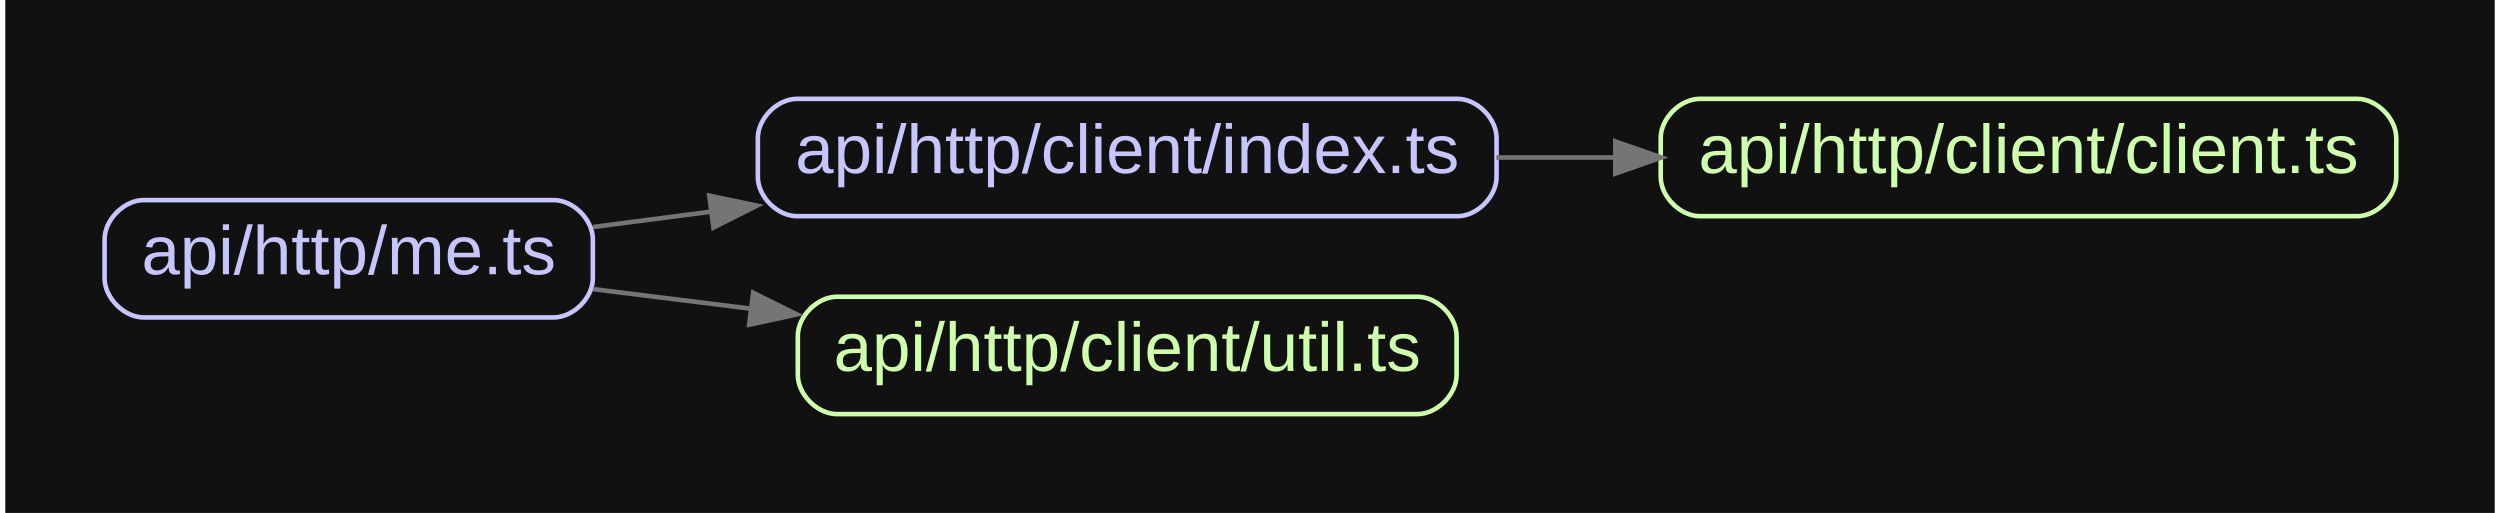
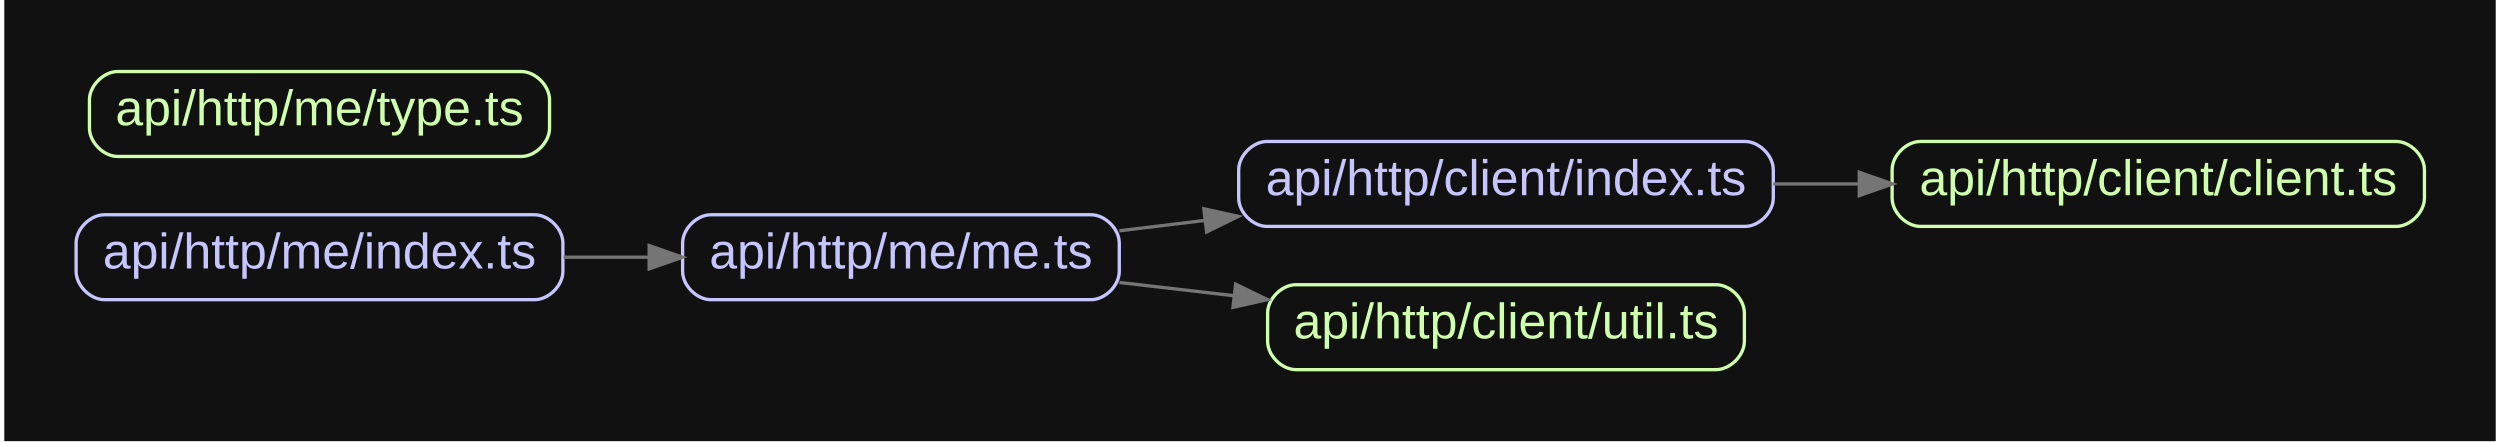
- <svg xmlns="http://www.w3.org/2000/svg" width="541pt" height="111pt" viewBox="0.00 0.00 540.90 111.45">
-   <g id="graph0" class="graph" transform="scale(1 1) rotate(0) translate(21.6 89.8485)">
-     <polygon fill="#111111" stroke="transparent" points="-21.6,21.6 -21.6,-89.849 519.303,-89.849 519.303,21.6 -21.6,21.6" />
+ <svg xmlns="http://www.w3.org/2000/svg" width="748pt" height="132pt" viewBox="0.00 0.00 747.98 132.45">
+   <g id="graph0" class="graph" transform="scale(1 1) rotate(0) translate(21.6 110.8485)">
+     <polygon fill="#111111" stroke="transparent" points="-21.6,21.6 -21.6,-110.849 726.378,-110.849 726.378,21.6 -21.6,21.6" />
    <g id="node1" class="node">
-       <path fill="none" stroke="#cfffac" d="M489.407,-68.374C489.407,-68.374 346.59,-68.374 346.59,-68.374 342.34,-68.374 338.09,-64.124 338.09,-59.874 338.09,-59.874 338.09,-51.374 338.09,-51.374 338.09,-47.124 342.34,-42.874 346.59,-42.874 346.59,-42.874 489.407,-42.874 489.407,-42.874 493.657,-42.874 497.907,-47.124 497.907,-51.374 497.907,-51.374 497.907,-59.874 497.907,-59.874 497.907,-64.124 493.657,-68.374 489.407,-68.374" />
-       <text text-anchor="middle" x="417.998" y="-52.248" font-family="Arial" font-size="15.00" fill="#cfffac">api/http/client/client.ts</text>
+       <path fill="none" stroke="#cfffac" d="M696.483,-68.374C696.483,-68.374 553.665,-68.374 553.665,-68.374 549.415,-68.374 545.165,-64.124 545.165,-59.874 545.165,-59.874 545.165,-51.374 545.165,-51.374 545.165,-47.124 549.415,-42.874 553.665,-42.874 553.665,-42.874 696.483,-42.874 696.483,-42.874 700.733,-42.874 704.983,-47.124 704.983,-51.374 704.983,-51.374 704.983,-59.874 704.983,-59.874 704.983,-64.124 700.733,-68.374 696.483,-68.374" />
+       <text text-anchor="middle" x="625.074" y="-52.248" font-family="Arial" font-size="15.00" fill="#cfffac">api/http/client/client.ts</text>
    </g>
    <g id="node2" class="node">
-       <path fill="none" stroke="#c6c5fe" d="M293.92,-68.374C293.92,-68.374 150.418,-68.374 150.418,-68.374 146.168,-68.374 141.918,-64.124 141.918,-59.874 141.918,-59.874 141.918,-51.374 141.918,-51.374 141.918,-47.124 146.168,-42.874 150.418,-42.874 150.418,-42.874 293.92,-42.874 293.92,-42.874 298.17,-42.874 302.42,-47.124 302.42,-51.374 302.42,-51.374 302.42,-59.874 302.42,-59.874 302.42,-64.124 298.17,-68.374 293.92,-68.374" />
-       <text text-anchor="middle" x="222.169" y="-52.248" font-family="Arial" font-size="15.00" fill="#c6c5fe">api/http/client/index.ts</text>
+       <path fill="none" stroke="#c6c5fe" d="M500.996,-68.374C500.996,-68.374 357.494,-68.374 357.494,-68.374 353.244,-68.374 348.994,-64.124 348.994,-59.874 348.994,-59.874 348.994,-51.374 348.994,-51.374 348.994,-47.124 353.244,-42.874 357.494,-42.874 357.494,-42.874 500.996,-42.874 500.996,-42.874 505.246,-42.874 509.496,-47.124 509.496,-51.374 509.496,-51.374 509.496,-59.874 509.496,-59.874 509.496,-64.124 505.246,-68.374 500.996,-68.374" />
+       <text text-anchor="middle" x="429.245" y="-52.248" font-family="Arial" font-size="15.00" fill="#c6c5fe">api/http/client/index.ts</text>
    </g>
    <g id="edge1" class="edge">
-       <path fill="none" stroke="#757575" d="M302.385,-55.624C310.889,-55.624 319.576,-55.624 328.179,-55.624" />
-       <polygon fill="#757575" stroke="#757575" points="328.224,-59.124 338.224,-55.624 328.224,-52.124 328.224,-59.124" />
+       <path fill="none" stroke="#757575" d="M509.461,-55.624C517.964,-55.624 526.651,-55.624 535.255,-55.624" />
+       <polygon fill="#757575" stroke="#757575" points="535.299,-59.124 545.299,-55.624 535.299,-52.124 535.299,-59.124" />
    </g>
    <g id="node3" class="node">
-       <path fill="none" stroke="#cfffac" d="M285.236,-25.374C285.236,-25.374 159.102,-25.374 159.102,-25.374 154.852,-25.374 150.603,-21.124 150.603,-16.874 150.603,-16.874 150.603,-8.374 150.603,-8.374 150.603,-4.124 154.852,.126 159.102,.126 159.102,.126 285.236,.126 285.236,.126 289.486,.126 293.736,-4.124 293.736,-8.374 293.736,-8.374 293.736,-16.874 293.736,-16.874 293.736,-21.124 289.486,-25.374 285.236,-25.374" />
-       <text text-anchor="middle" x="222.169" y="-9.248" font-family="Arial" font-size="15.00" fill="#cfffac">api/http/client/util.ts</text>
+       <path fill="none" stroke="#cfffac" d="M492.312,-25.374C492.312,-25.374 366.178,-25.374 366.178,-25.374 361.928,-25.374 357.678,-21.124 357.678,-16.874 357.678,-16.874 357.678,-8.374 357.678,-8.374 357.678,-4.124 361.928,.126 366.178,.126 366.178,.126 492.312,.126 492.312,.126 496.562,.126 500.811,-4.124 500.811,-8.374 500.811,-8.374 500.811,-16.874 500.811,-16.874 500.811,-21.124 496.562,-25.374 492.312,-25.374" />
+       <text text-anchor="middle" x="429.245" y="-9.248" font-family="Arial" font-size="15.00" fill="#cfffac">api/http/client/util.ts</text>
    </g>
    <g id="node4" class="node">
-       <path fill="none" stroke="#c6c5fe" d="M97.566,-46.374C97.566,-46.374 8.478,-46.374 8.478,-46.374 4.228,-46.374 -.022,-42.124 -.022,-37.874 -.022,-37.874 -.022,-29.374 -.022,-29.374 -.022,-25.124 4.228,-20.875 8.478,-20.875 8.478,-20.875 97.566,-20.875 97.566,-20.875 101.816,-20.875 106.066,-25.124 106.066,-29.374 106.066,-29.374 106.066,-37.874 106.066,-37.874 106.066,-42.124 101.816,-46.374 97.566,-46.374" />
-       <text text-anchor="middle" x="53.022" y="-30.248" font-family="Arial" font-size="15.00" fill="#c6c5fe">api/http/me.ts</text>
+       <path fill="none" stroke="#c6c5fe" d="M137.606,-46.374C137.606,-46.374 8.464,-46.374 8.464,-46.374 4.215,-46.374 -.035,-42.124 -.035,-37.874 -.035,-37.874 -.035,-29.374 -.035,-29.374 -.035,-25.124 4.215,-20.875 8.464,-20.875 8.464,-20.875 137.606,-20.875 137.606,-20.875 141.856,-20.875 146.106,-25.124 146.106,-29.374 146.106,-29.374 146.106,-37.874 146.106,-37.874 146.106,-42.124 141.856,-46.374 137.606,-46.374" />
+       <text text-anchor="middle" x="73.035" y="-30.248" font-family="Arial" font-size="15.00" fill="#c6c5fe">api/http/me/index.ts</text>
+     </g>
+     <g id="node5" class="node">
+       <path fill="none" stroke="#c6c5fe" d="M304.644,-46.374C304.644,-46.374 190.546,-46.374 190.546,-46.374 186.296,-46.374 182.046,-42.124 182.046,-37.874 182.046,-37.874 182.046,-29.374 182.046,-29.374 182.046,-25.124 186.296,-20.875 190.546,-20.875 190.546,-20.875 304.644,-20.875 304.644,-20.875 308.894,-20.875 313.144,-25.124 313.144,-29.374 313.144,-29.374 313.144,-37.874 313.144,-37.874 313.144,-42.124 308.894,-46.374 304.644,-46.374" />
+       <text text-anchor="middle" x="247.595" y="-30.248" font-family="Arial" font-size="15.00" fill="#c6c5fe">api/http/me/me.ts</text>
    </g>
    <g id="edge2" class="edge">
-       <path fill="none" stroke="#757575" d="M106.077,-40.525C114.313,-41.596 123.014,-42.728 131.8,-43.87" />
-       <polygon fill="#757575" stroke="#757575" points="131.366,-47.343 141.734,-45.163 132.269,-40.402 131.366,-47.343" />
+       <path fill="none" stroke="#757575" d="M146.306,-33.624C154.73,-33.624 163.333,-33.624 171.789,-33.624" />
+       <polygon fill="#757575" stroke="#757575" points="172.01,-37.124 182.01,-33.624 172.01,-30.124 172.01,-37.124" />
    </g>
    <g id="edge3" class="edge">
-       <path fill="none" stroke="#757575" d="M106.077,-27.037C116.943,-25.688 128.618,-24.239 140.227,-22.797" />
-       <polygon fill="#757575" stroke="#757575" points="140.898,-26.241 150.391,-21.536 140.036,-19.295 140.898,-26.241" />
+       <path fill="none" stroke="#757575" d="M313.175,-41.567C321.502,-42.575 330.136,-43.621 338.766,-44.666" />
+       <polygon fill="#757575" stroke="#757575" points="338.528,-48.163 348.877,-45.891 339.37,-41.214 338.528,-48.163" />
+     </g>
+     <g id="edge4" class="edge">
+       <path fill="none" stroke="#757575" d="M313.175,-26.043C324.336,-24.753 336.05,-23.398 347.565,-22.067" />
+       <polygon fill="#757575" stroke="#757575" points="348.083,-25.53 357.615,-20.905 347.279,-18.577 348.083,-25.53" />
+     </g>
+     <g id="node6" class="node">
+       <path fill="none" stroke="#cfffac" d="M133.6,-89.374C133.6,-89.374 12.471,-89.374 12.471,-89.374 8.221,-89.374 3.971,-85.124 3.971,-80.874 3.971,-80.874 3.971,-72.374 3.971,-72.374 3.971,-68.124 8.221,-63.874 12.471,-63.874 12.471,-63.874 133.6,-63.874 133.6,-63.874 137.85,-63.874 142.1,-68.124 142.1,-72.374 142.1,-72.374 142.1,-80.874 142.1,-80.874 142.1,-85.124 137.85,-89.374 133.6,-89.374" />
+       <text text-anchor="middle" x="73.035" y="-73.249" font-family="Arial" font-size="15.00" fill="#cfffac">api/http/me/type.ts</text>
    </g>
  </g>
</svg>
